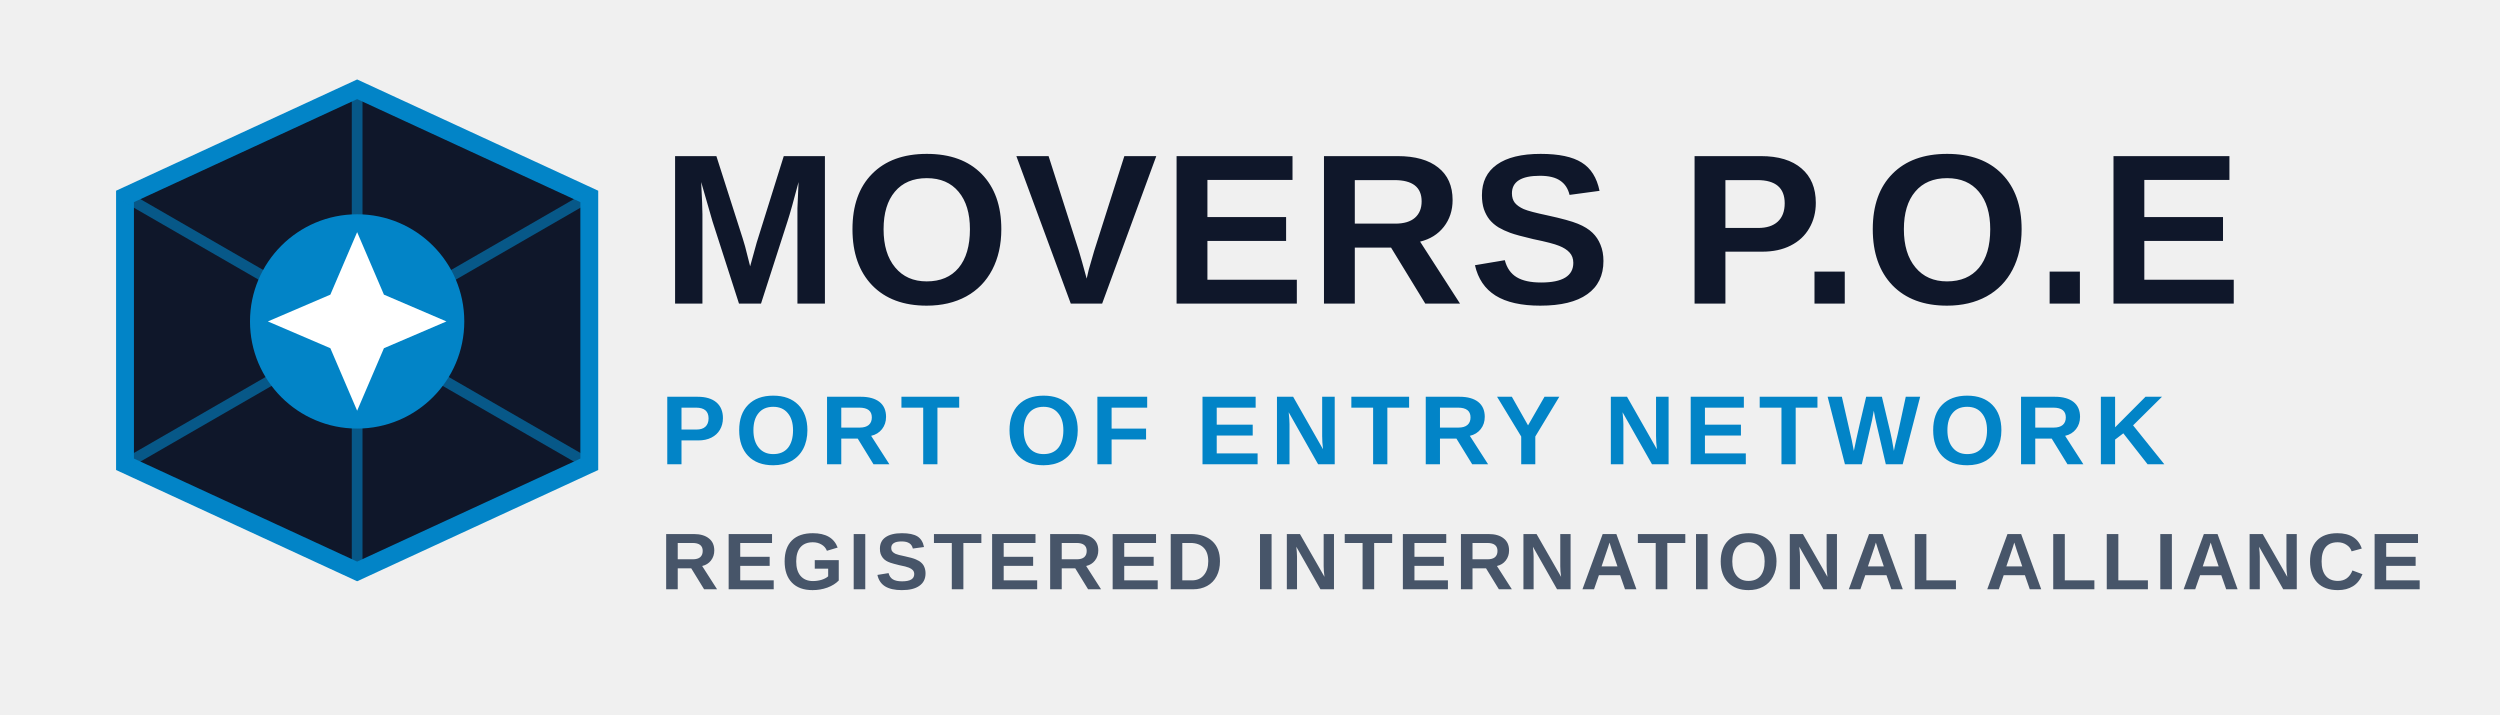
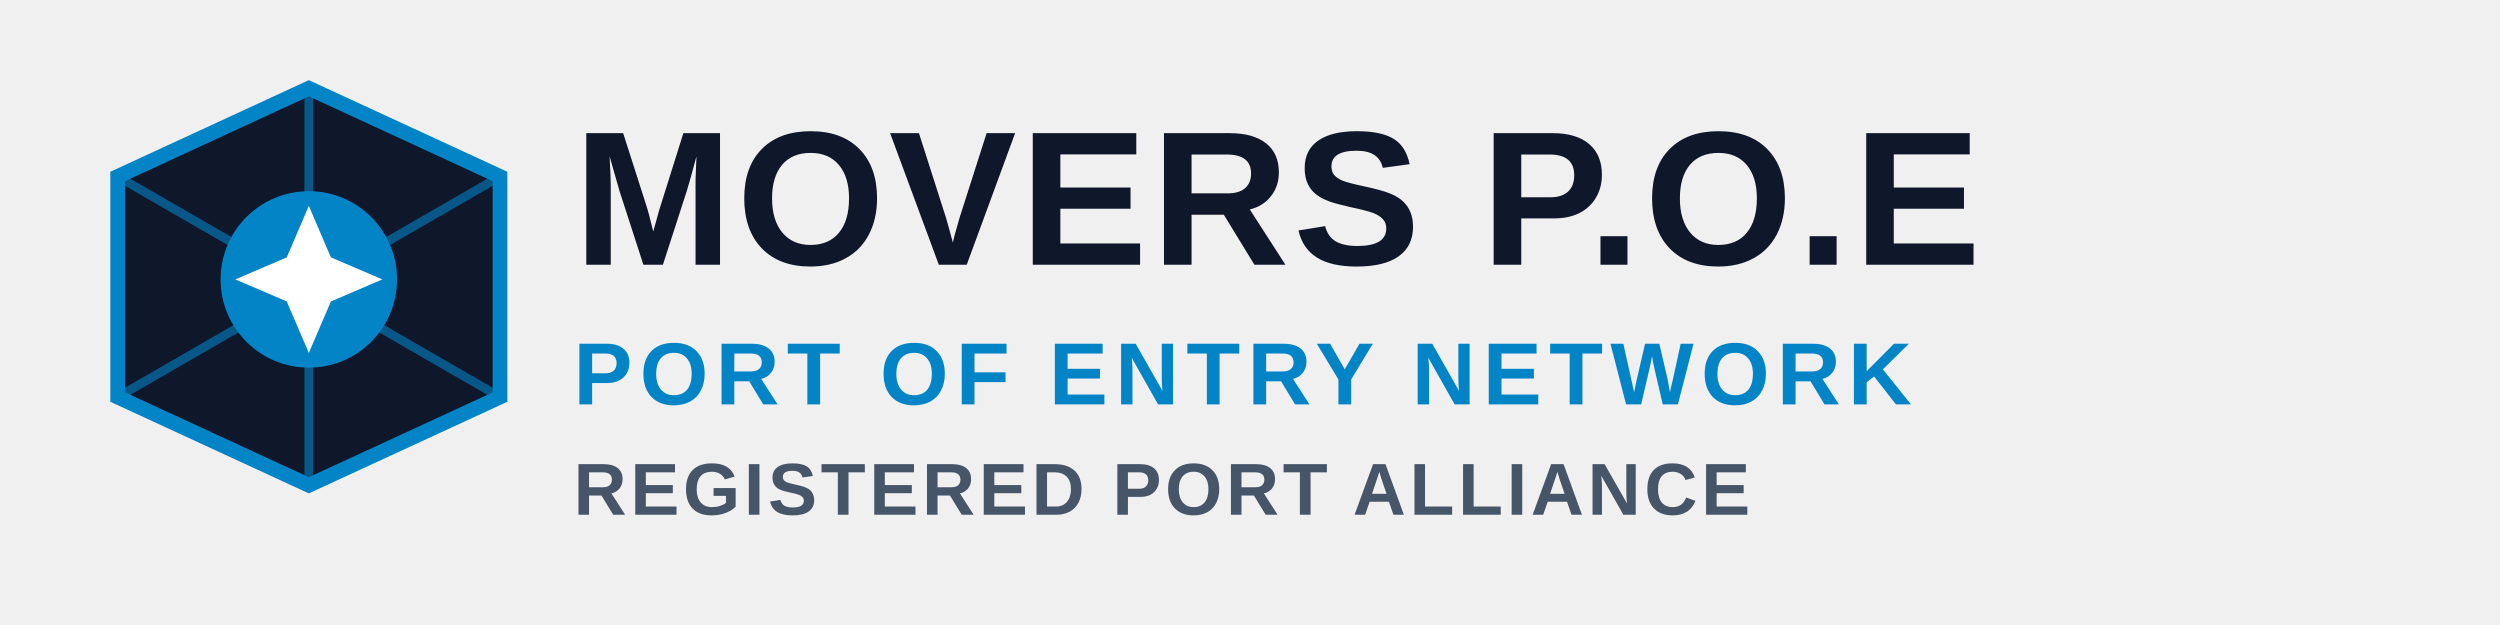
- <svg xmlns="http://www.w3.org/2000/svg" viewBox="0 0 280 80" width="100%" height="100%">
-   <g transform="translate(10, 8)">
+ <svg xmlns="http://www.w3.org/2000/svg" viewBox="0 0 340 85" width="100%" height="100%">
+   <g transform="translate(12, 10)">
    <path d="M 4 14 L 30 2 L 56 14 L 56 44 L 30 56 L 4 44 Z" fill="#0F172A" stroke="#0284C7" stroke-width="2" />
    <path d="M 30 2 L 30 56 M 4 14 L 56 44 M 56 14 L 4 44" stroke="#0284C7" stroke-width="1.2" opacity="0.6" />
    <circle cx="30" cy="28" r="12" fill="#0284C7" />
    <polygon points="30,18 33,25 40,28 33,31 30,38 27,31 20,28 27,25" fill="#FFFFFF" />
  </g>
-   <text x="74" y="34" font-family="Arial, sans-serif" font-weight="900" font-size="24" fill="#0F172A" letter-spacing="0.5">MOVERS P.O.E</text>
-   <text x="74" y="52" font-family="Arial, sans-serif" font-weight="800" font-size="11" fill="#0284C7" letter-spacing="1">PORT OF ENTRY NETWORK</text>
-   <text x="74" y="66" font-family="Arial, sans-serif" font-weight="700" font-size="9" fill="#475569" letter-spacing="0.5">REGISTERED INTERNATIONAL ALLIANCE</text>
+   <text x="78" y="36" font-family="Arial, sans-serif" font-weight="900" font-size="26" fill="#0F172A" letter-spacing="0.5">MOVERS P.O.E</text>
+   <text x="78" y="55" font-family="Arial, sans-serif" font-weight="800" font-size="12" fill="#0284C7" letter-spacing="1">PORT OF ENTRY NETWORK</text>
+   <text x="78" y="70" font-family="Arial, sans-serif" font-weight="700" font-size="10" fill="#475569" letter-spacing="0.5">REGISTERED PORT ALLIANCE</text>
</svg>
